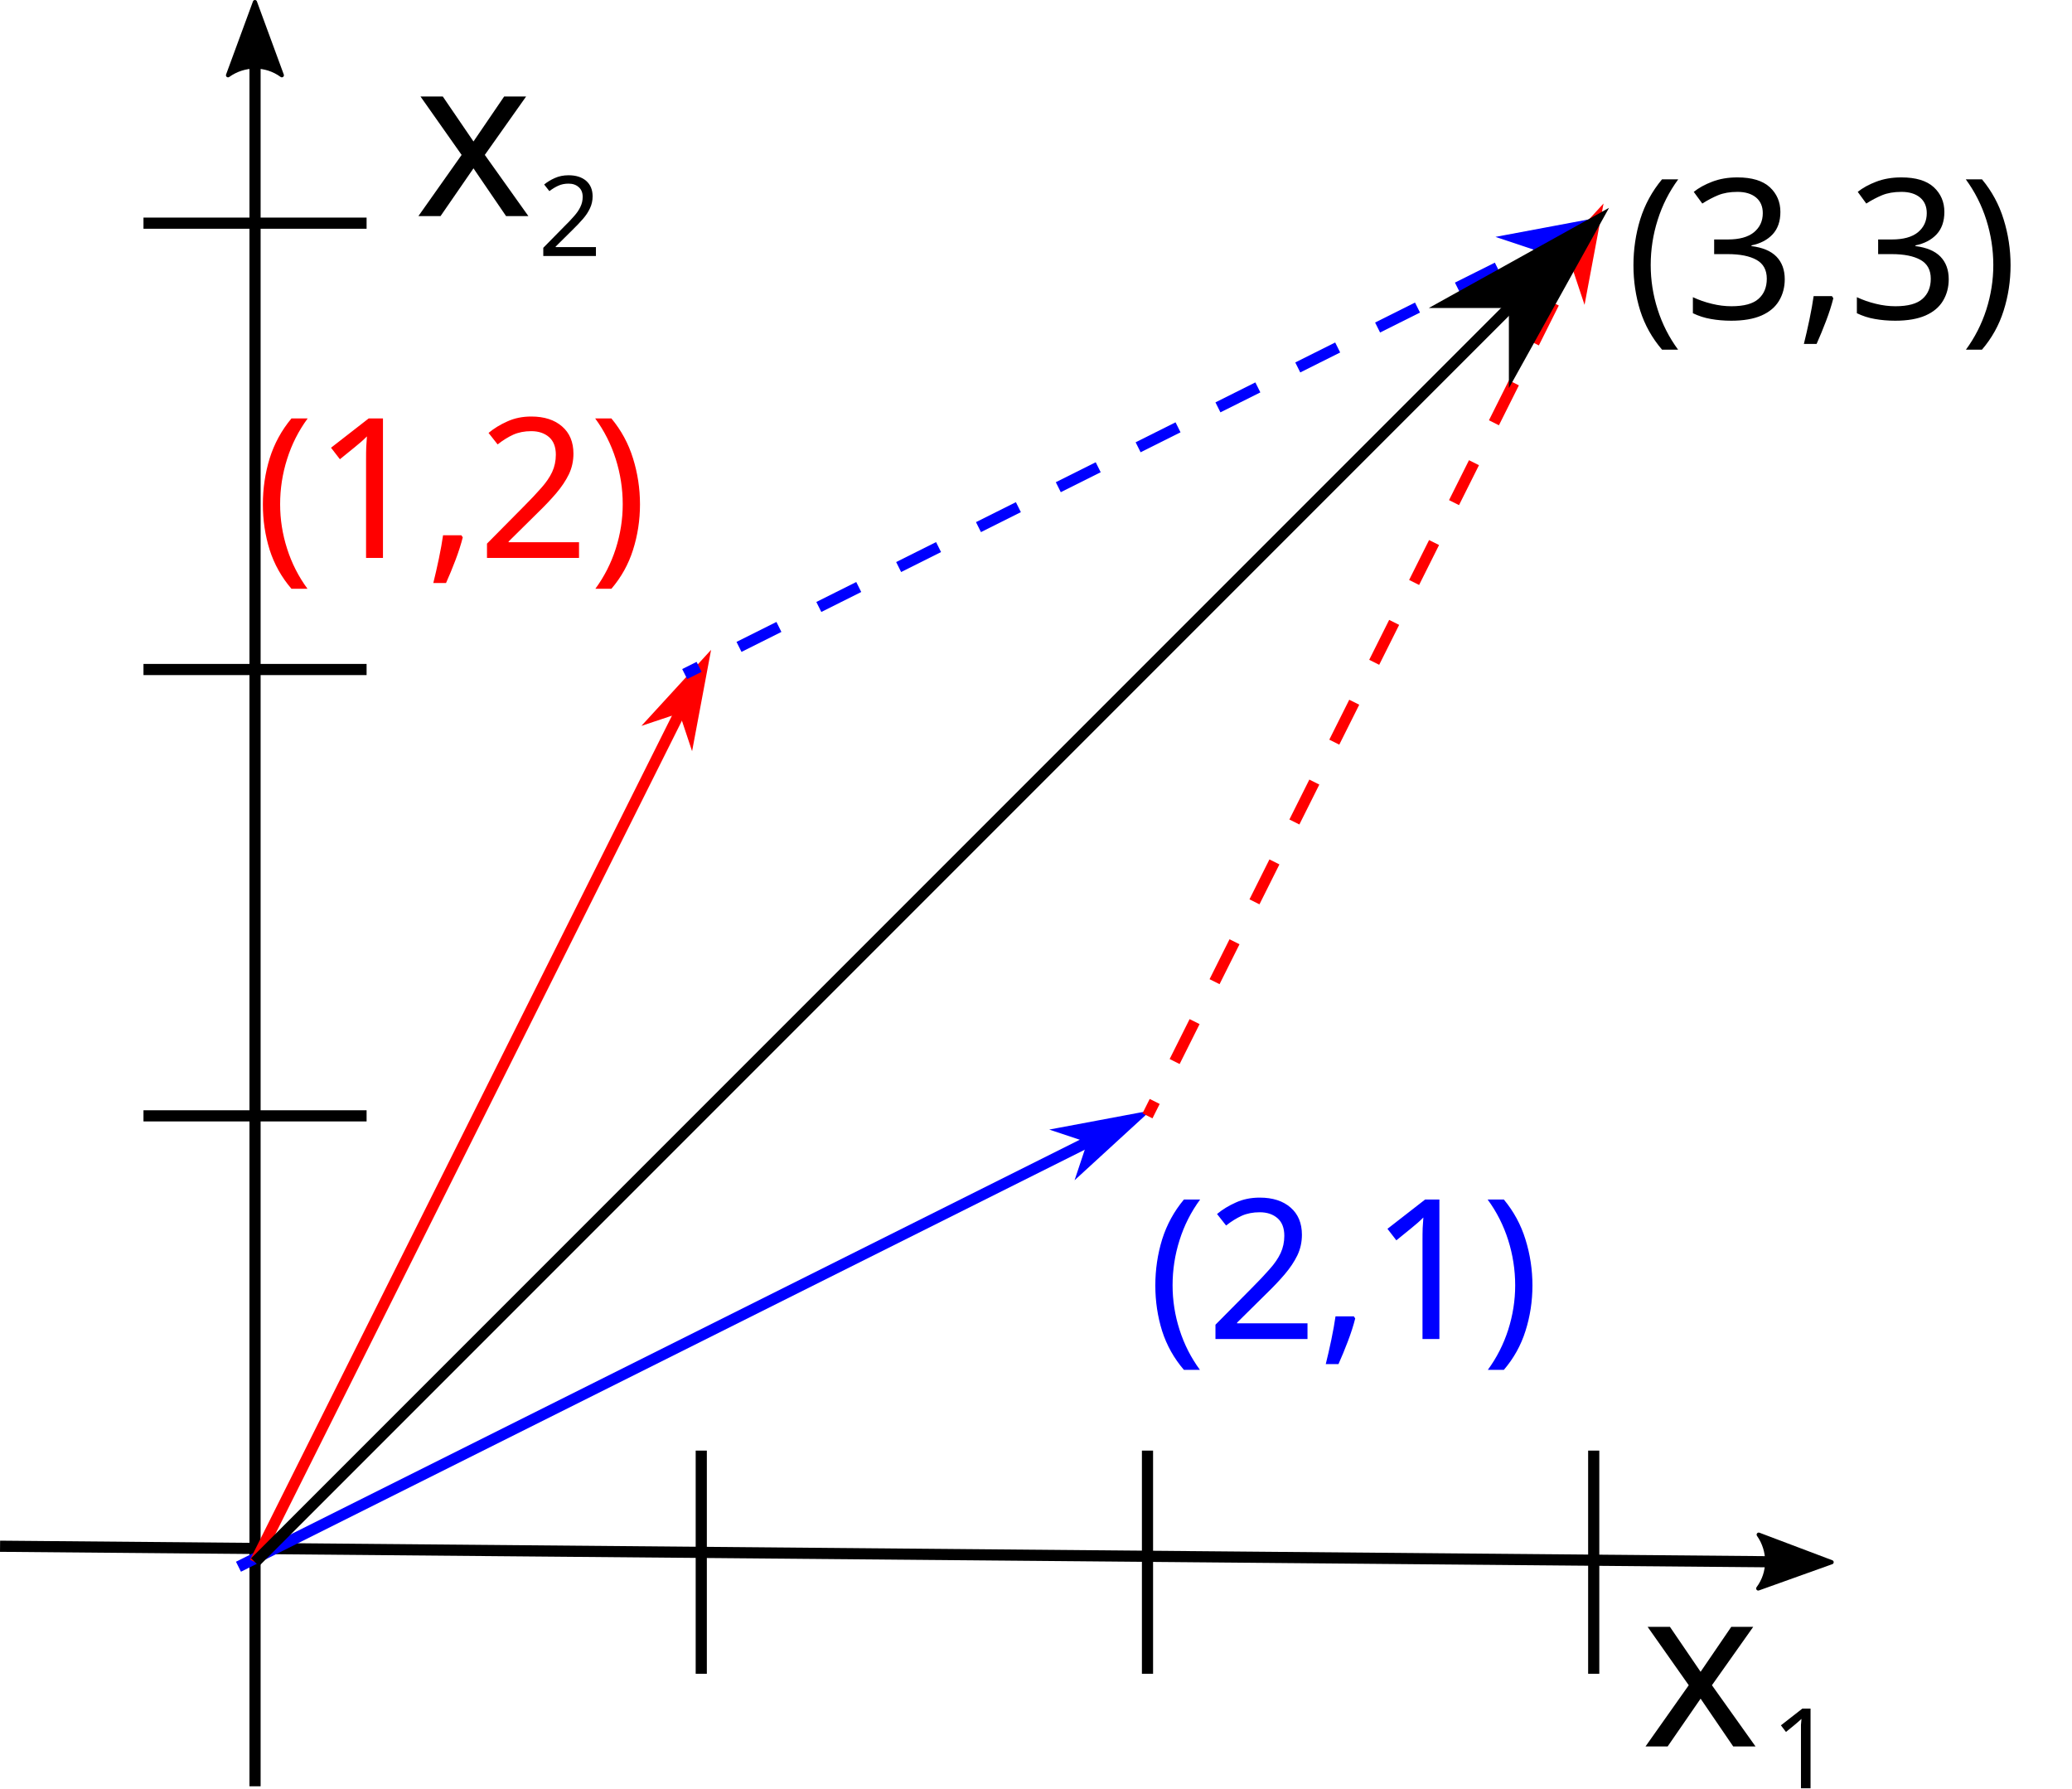
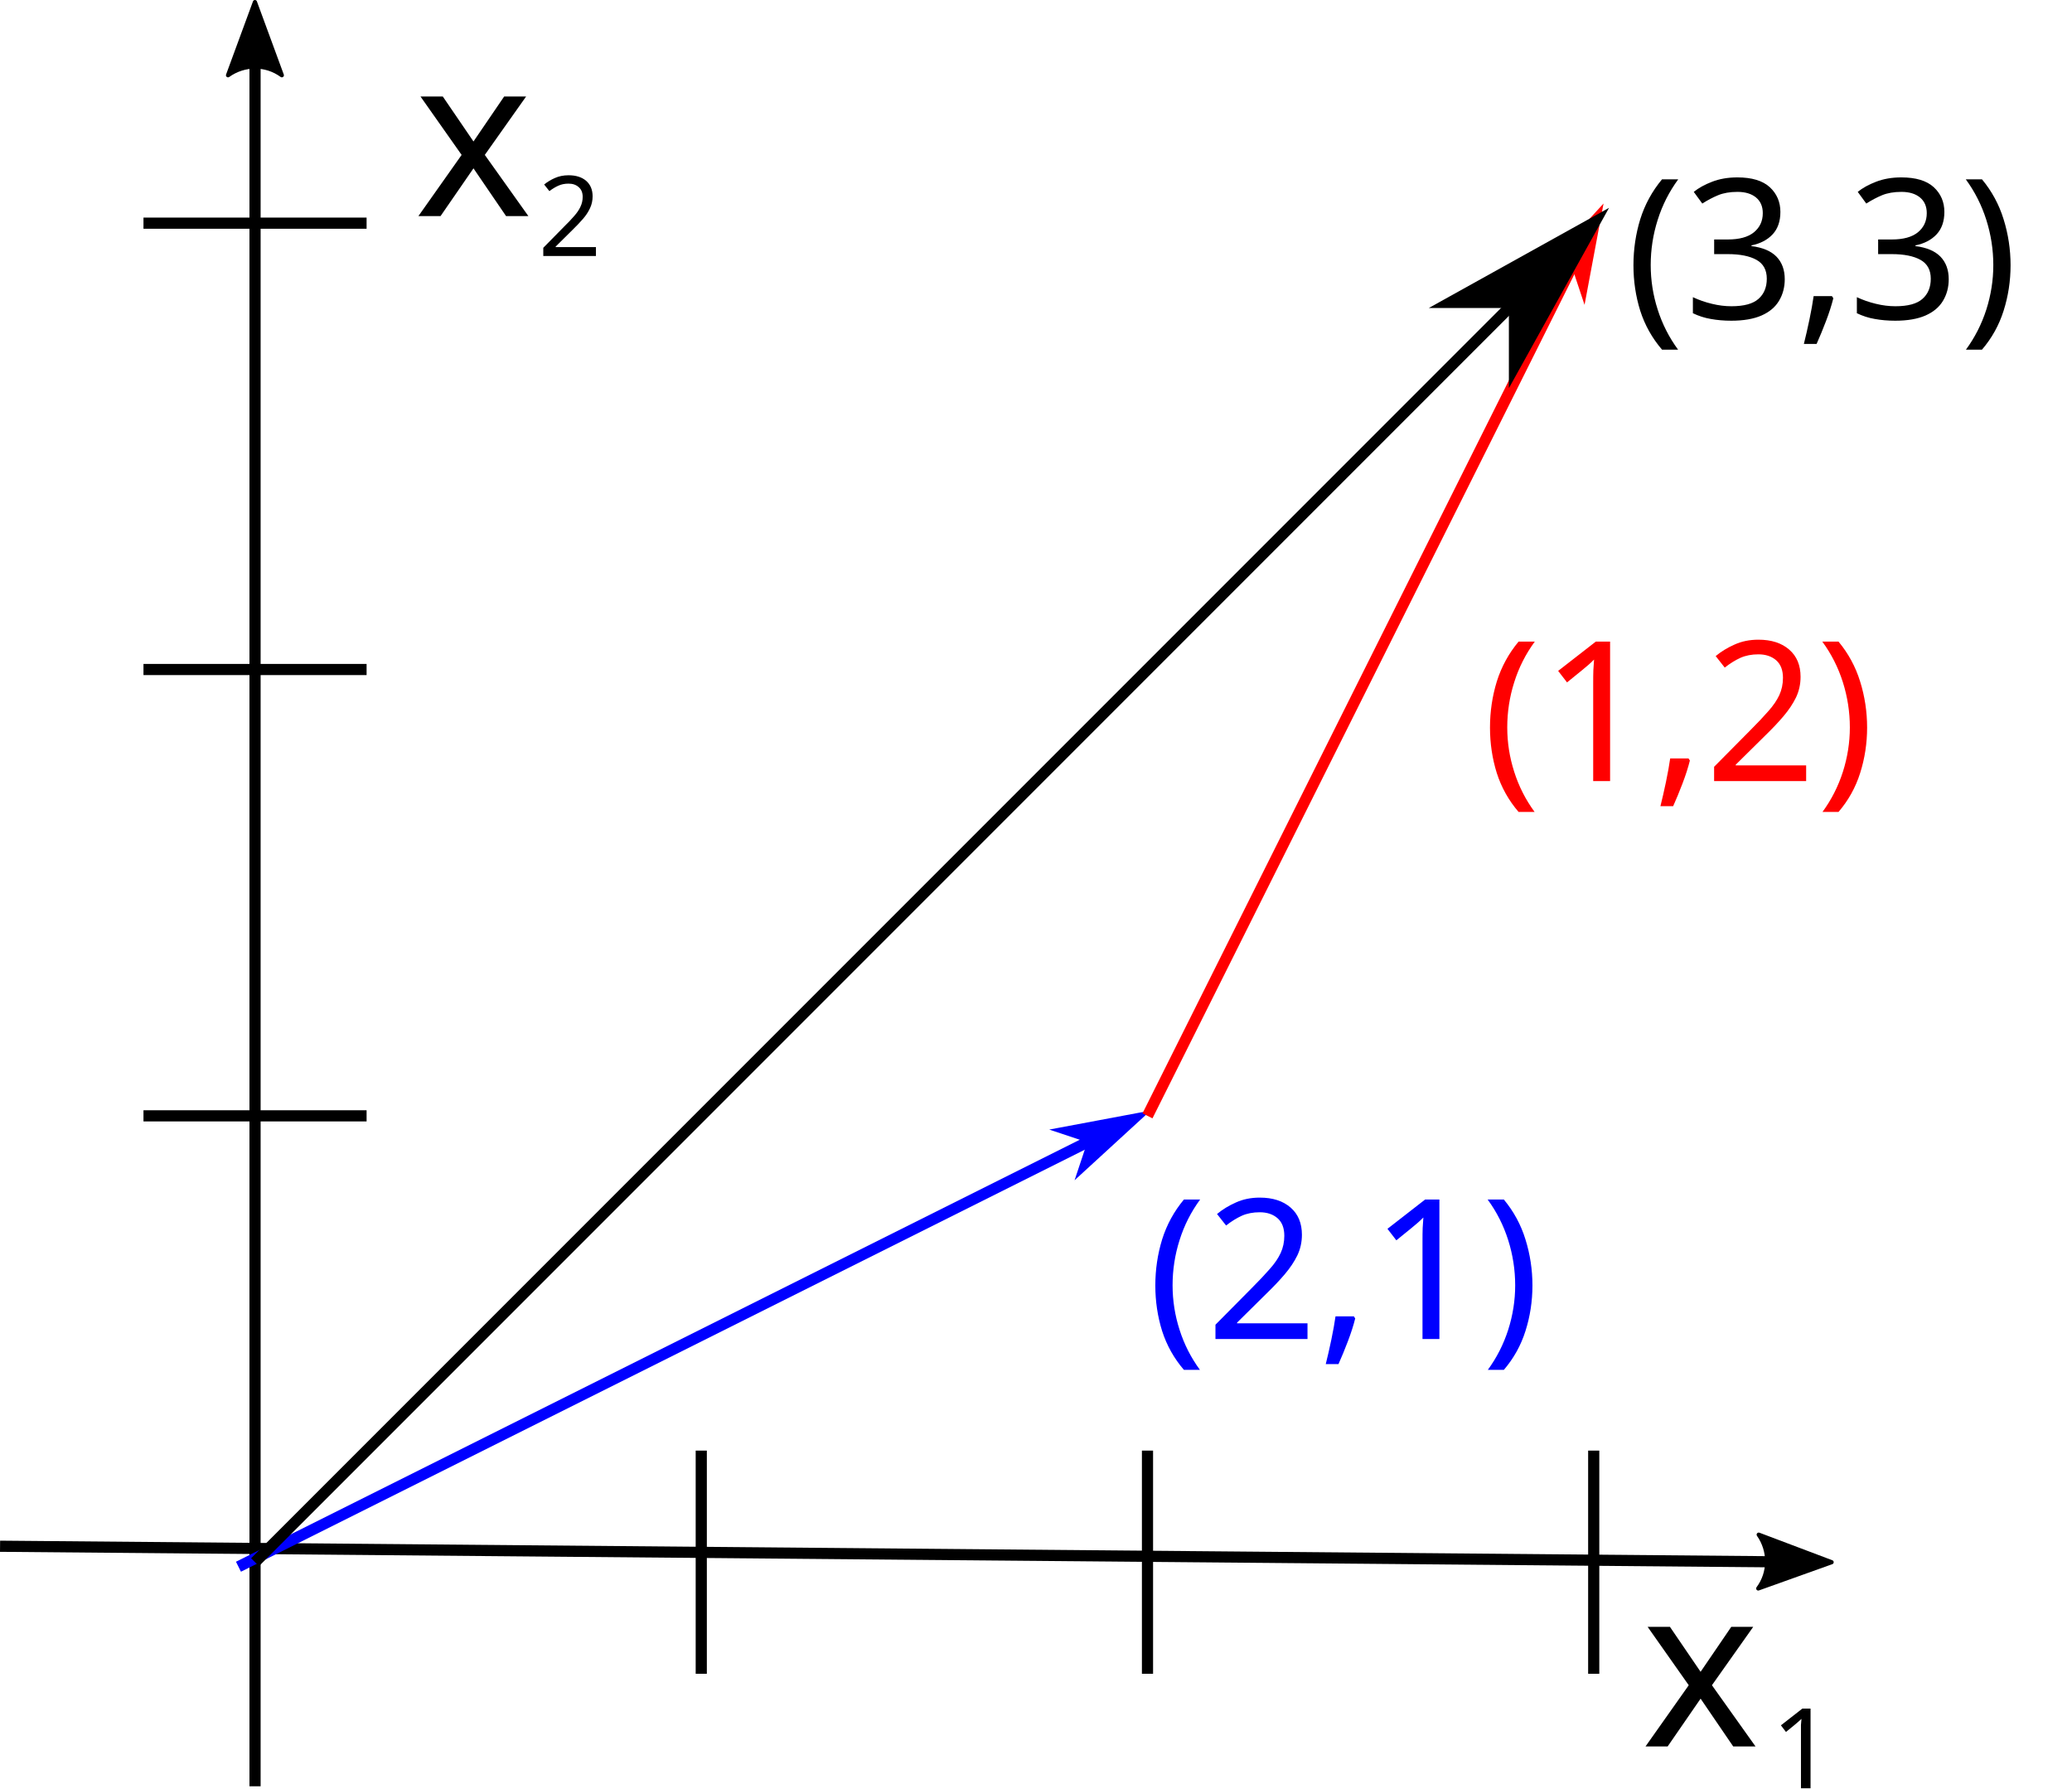
<svg xmlns="http://www.w3.org/2000/svg" width="52.418mm" height="45.229mm" viewBox="0 0 185.735 160.262" id="svg4281" version="1.1">
  <defs id="defs4283">
    <marker orient="auto" refY="0" refX="0" id="marker4700" style="overflow:visible">
      <path id="path4382" d="M 0,0 5,-5 -12.5,0 5,5 0,0 Z" style="fill:#000000;fill-opacity:1;fill-rule:evenodd;stroke:#000000;stroke-width:1pt;stroke-opacity:1" transform="matrix(0.8,0,0,0.8,10,0)" />
    </marker>
    <marker orient="auto" refY="0" refX="0" id="marker4641" style="overflow:visible">
      <path id="path4643" d="M 0,0 5,-5 -12.5,0 5,5 0,0 Z" style="fill:#0000ff;fill-opacity:1;fill-rule:evenodd;stroke:#0000ff;stroke-width:1pt;stroke-opacity:1" transform="matrix(0.4,0,0,0.4,4,0)" />
    </marker>
    <marker orient="auto" refY="0" refX="0" id="marker4638" style="overflow:visible">
      <path id="path4388" d="M 0,0 5,-5 -12.5,0 5,5 0,0 Z" style="fill:#ff0000;fill-opacity:1;fill-rule:evenodd;stroke:#ff0000;stroke-width:1pt;stroke-opacity:1" transform="matrix(0.4,0,0,0.4,4,0)" />
    </marker>
    <marker orient="auto" refY="0" refX="0" id="marker5572" style="overflow:visible">
      <path id="path5574" style="fill:#000000;fill-opacity:1;fill-rule:evenodd;stroke:#000000;stroke-width:0.625;stroke-linejoin:round;stroke-opacity:1" d="M 8.719,4.034 -2.207,0.016 8.719,-4.002 c -1.745,2.372 -1.735,5.617 -6e-7,8.035 z" transform="scale(0.6,0.6)" />
    </marker>
    <marker orient="auto" refY="0" refX="0" id="marker5466" style="overflow:visible">
      <path id="path5468" style="fill:#0000ff;fill-opacity:1;fill-rule:evenodd;stroke:#0000ff;stroke-width:0.625;stroke-linejoin:round;stroke-opacity:1" d="M 8.719,4.034 -2.207,0.016 8.719,-4.002 c -1.745,2.372 -1.735,5.617 -6e-7,8.035 z" transform="scale(0.6,0.6)" />
    </marker>
    <marker orient="auto" refY="0" refX="0" id="marker5364" style="overflow:visible">
      <path id="path5366" style="fill:#0000ff;fill-opacity:1;fill-rule:evenodd;stroke:#0000ff;stroke-width:0.625;stroke-linejoin:round;stroke-opacity:1" d="M 8.719,4.034 -2.207,0.016 8.719,-4.002 c -1.745,2.372 -1.735,5.617 -6e-7,8.035 z" transform="scale(0.6,0.6)" />
    </marker>
    <marker orient="auto" refY="0" refX="0" id="marker5266" style="overflow:visible">
      <path id="path5268" style="fill:#000000;fill-opacity:1;fill-rule:evenodd;stroke:#000000;stroke-width:0.625;stroke-linejoin:round;stroke-opacity:1" d="M 8.719,4.034 -2.207,0.016 8.719,-4.002 c -1.745,2.372 -1.735,5.617 -6e-7,8.035 z" transform="scale(0.6,0.6)" />
    </marker>
    <marker orient="auto" refY="0" refX="0" id="marker5172" style="overflow:visible">
      <path id="path5174" style="fill:#000000;fill-opacity:1;fill-rule:evenodd;stroke:#000000;stroke-width:0.625;stroke-linejoin:round;stroke-opacity:1" d="M 8.719,4.034 -2.207,0.016 8.719,-4.002 c -1.745,2.372 -1.735,5.617 -6e-7,8.035 z" transform="scale(0.6,0.6)" />
    </marker>
    <marker orient="auto" refY="0" refX="0" id="marker5082" style="overflow:visible">
      <path id="path5084" style="fill:#000000;fill-opacity:1;fill-rule:evenodd;stroke:#000000;stroke-width:0.625;stroke-linejoin:round;stroke-opacity:1" d="M 8.719,4.034 -2.207,0.016 8.719,-4.002 c -1.745,2.372 -1.735,5.617 -6e-7,8.035 z" transform="scale(0.6,0.6)" />
    </marker>
    <marker orient="auto" refY="0" refX="0" id="marker4996" style="overflow:visible">
      <path id="path4998" style="fill:#000000;fill-opacity:1;fill-rule:evenodd;stroke:#000000;stroke-width:0.625;stroke-linejoin:round;stroke-opacity:1" d="M 8.719,4.034 -2.207,0.016 8.719,-4.002 c -1.745,2.372 -1.735,5.617 -6e-7,8.035 z" transform="scale(0.6,0.6)" />
    </marker>
    <marker orient="auto" refY="0" refX="0" id="marker4914" style="overflow:visible">
      <path id="path4916" style="fill:#000000;fill-opacity:1;fill-rule:evenodd;stroke:#000000;stroke-width:0.625;stroke-linejoin:round;stroke-opacity:1" d="M 8.719,4.034 -2.207,0.016 8.719,-4.002 c -1.745,2.372 -1.735,5.617 -6e-7,8.035 z" transform="scale(0.6,0.6)" />
    </marker>
    <marker orient="auto" refY="0" refX="0" id="marker4836" style="overflow:visible">
      <path id="path4838" style="fill:#000000;fill-opacity:1;fill-rule:evenodd;stroke:#000000;stroke-width:0.625;stroke-linejoin:round;stroke-opacity:1" d="M 8.719,4.034 -2.207,0.016 8.719,-4.002 c -1.745,2.372 -1.735,5.617 -6e-7,8.035 z" transform="scale(0.6,0.6)" />
    </marker>
    <marker orient="auto" refY="0" refX="0" id="marker4762" style="overflow:visible">
      <path id="path4764" style="fill:#000000;fill-opacity:1;fill-rule:evenodd;stroke:#000000;stroke-width:0.625;stroke-linejoin:round;stroke-opacity:1" d="M 8.719,4.034 -2.207,0.016 8.719,-4.002 c -1.745,2.372 -1.735,5.617 -6e-7,8.035 z" transform="scale(0.6,0.6)" />
    </marker>
    <marker orient="auto" refY="0" refX="0" id="marker4692" style="overflow:visible">
      <path id="path4694" style="fill:#000000;fill-opacity:1;fill-rule:evenodd;stroke:#000000;stroke-width:0.625;stroke-linejoin:round;stroke-opacity:1" d="M 8.719,4.034 -2.207,0.016 8.719,-4.002 c -1.745,2.372 -1.735,5.617 -6e-7,8.035 z" transform="scale(0.6,0.6)" />
    </marker>
    <marker orient="auto" refY="0" refX="0" id="marker4626" style="overflow:visible">
      <path id="path4628" style="fill:#000000;fill-opacity:1;fill-rule:evenodd;stroke:#000000;stroke-width:0.625;stroke-linejoin:round;stroke-opacity:1" d="M 8.719,4.034 -2.207,0.016 8.719,-4.002 c -1.745,2.372 -1.735,5.617 -6e-7,8.035 z" transform="scale(0.6,0.6)" />
    </marker>
    <marker orient="auto" refY="0" refX="0" id="marker4564" style="overflow:visible">
      <path id="path4566" style="fill:#000000;fill-opacity:1;fill-rule:evenodd;stroke:#000000;stroke-width:0.625;stroke-linejoin:round;stroke-opacity:1" d="M 8.719,4.034 -2.207,0.016 8.719,-4.002 c -1.745,2.372 -1.735,5.617 -6e-7,8.035 z" transform="scale(0.6,0.6)" />
    </marker>
    <marker orient="auto" refY="0" refX="0" id="marker4506" style="overflow:visible">
      <path id="path4508" style="fill:#000000;fill-opacity:1;fill-rule:evenodd;stroke:#000000;stroke-width:0.625;stroke-linejoin:round;stroke-opacity:1" d="M 8.719,4.034 -2.207,0.016 8.719,-4.002 c -1.745,2.372 -1.735,5.617 -6e-7,8.035 z" transform="scale(0.6,0.6)" />
    </marker>
    <marker orient="auto" refY="0" refX="0" id="marker4452" style="overflow:visible">
      <path id="path4454" style="fill:#000000;fill-opacity:1;fill-rule:evenodd;stroke:#000000;stroke-width:0.625;stroke-linejoin:round;stroke-opacity:1" d="M 8.719,4.034 -2.207,0.016 8.719,-4.002 c -1.745,2.372 -1.735,5.617 -6e-7,8.035 z" transform="scale(0.6,0.6)" />
    </marker>
    <marker orient="auto" refY="0" refX="0" id="marker4402" style="overflow:visible">
      <path id="path4404" style="fill:#000000;fill-opacity:1;fill-rule:evenodd;stroke:#000000;stroke-width:0.625;stroke-linejoin:round;stroke-opacity:1" d="M 8.719,4.034 -2.207,0.016 8.719,-4.002 c -1.745,2.372 -1.735,5.617 -6e-7,8.035 z" transform="scale(0.6,0.6)" />
    </marker>
    <marker orient="auto" refY="0" refX="0" id="marker4356" style="overflow:visible">
      <path id="path4358" style="fill:#000000;fill-opacity:1;fill-rule:evenodd;stroke:#000000;stroke-width:0.625;stroke-linejoin:round;stroke-opacity:1" d="M 8.719,4.034 -2.207,0.016 8.719,-4.002 c -1.745,2.372 -1.735,5.617 -6e-7,8.035 z" transform="scale(0.6,0.6)" />
    </marker>
    <marker orient="auto" refY="0" refX="0" id="marker4314" style="overflow:visible">
      <path id="path4316" style="fill:#000000;fill-opacity:1;fill-rule:evenodd;stroke:#000000;stroke-width:0.625;stroke-linejoin:round;stroke-opacity:1" d="M 8.719,4.034 -2.207,0.016 8.719,-4.002 c -1.745,2.372 -1.735,5.617 -6e-7,8.035 z" transform="scale(0.6,0.6)" />
    </marker>
    <marker orient="auto" refY="0" refX="0" id="marker4304" style="overflow:visible">
      <path id="path4306" style="fill:#000000;fill-opacity:1;fill-rule:evenodd;stroke:#000000;stroke-width:0.625;stroke-linejoin:round;stroke-opacity:1" d="M 8.719,4.034 -2.207,0.016 8.719,-4.002 c -1.745,2.372 -1.735,5.617 -6e-7,8.035 z" transform="scale(0.6,0.6)" />
    </marker>
    <marker style="overflow:visible" id="marker7072" refX="0" refY="0" orient="auto">
      <path transform="scale(0.6,0.6)" d="M 8.719,4.034 -2.207,0.016 8.719,-4.002 c -1.745,2.372 -1.735,5.617 -6e-7,8.035 z" style="fill:#000000;fill-opacity:1;fill-rule:evenodd;stroke:#000000;stroke-width:0.625;stroke-linejoin:round;stroke-opacity:1" id="path7074" />
    </marker>
    <marker orient="auto" refY="0" refX="0" id="Arrow1Sstart" style="overflow:visible">
      <path id="path5045" d="M 0,0 5,-5 -12.5,0 5,5 0,0 Z" style="fill:#000000;fill-opacity:1;fill-rule:evenodd;stroke:#000000;stroke-width:1pt;stroke-opacity:1" transform="matrix(0.2,0,0,0.2,1.2,0)" />
    </marker>
    <marker orient="auto" refY="0" refX="0" id="SquareL" style="overflow:visible">
      <path id="path5103" d="M -5,-5 -5,5 5,5 5,-5 -5,-5 Z" style="fill:#000000;fill-opacity:1;fill-rule:evenodd;stroke:#000000;stroke-width:1pt;stroke-opacity:1" transform="scale(0.8,0.8)" />
    </marker>
    <marker orient="auto" refY="0" refX="0" id="Arrow1Mstart" style="overflow:visible">
      <path id="path5039" d="M 0,0 5,-5 -12.5,0 5,5 0,0 Z" style="fill:#0000ff;fill-opacity:1;fill-rule:evenodd;stroke:#0000ff;stroke-width:1pt;stroke-opacity:1" transform="matrix(0.4,0,0,0.4,4,0)" />
    </marker>
    <marker orient="auto" refY="0" refX="0" id="Arrow1Lstart" style="overflow:visible">
      <path id="path5033" d="M 0,0 5,-5 -12.5,0 5,5 0,0 Z" style="fill:#0000ff;fill-opacity:1;fill-rule:evenodd;stroke:#0000ff;stroke-width:1pt;stroke-opacity:1" transform="matrix(0.8,0,0,0.8,10,0)" />
    </marker>
    <marker orient="auto" refY="0" refX="0" id="Arrow1Mstart-2" style="overflow:visible">
      <path id="path5039-2" d="M 0,0 5,-5 -12.5,0 5,5 0,0 Z" style="fill:#0000ff;fill-opacity:1;fill-rule:evenodd;stroke:#0000ff;stroke-width:1pt;stroke-opacity:1" transform="matrix(0.4,0,0,0.4,4,0)" />
    </marker>
    <marker orient="auto" refY="0" refX="0" id="marker4641-3" style="overflow:visible">
      <path id="path4643-6" d="M 0,0 5,-5 -12.5,0 5,5 0,0 Z" style="fill:#0000ff;fill-opacity:1;fill-rule:evenodd;stroke:#0000ff;stroke-width:1pt;stroke-opacity:1" transform="matrix(0.4,0,0,0.4,4,0)" />
    </marker>
    <marker orient="auto" refY="0" refX="0" id="marker4638-5" style="overflow:visible">
      <path id="path4388-3" d="M 0,0 5,-5 -12.5,0 5,5 0,0 Z" style="fill:#ff0000;fill-opacity:1;fill-rule:evenodd;stroke:#ff0000;stroke-width:1pt;stroke-opacity:1" transform="matrix(0.4,0,0,0.4,4,0)" />
    </marker>
  </defs>
  <g id="layer1" transform="translate(-72.96349,6.319968)">
    <path style="fill:none;fill-rule:evenodd;stroke:#000000;stroke-width:1px;stroke-linecap:butt;stroke-linejoin:miter;stroke-opacity:1;marker-start:url(#marker5572)" d="m 95.825,-4.808 0,158.571" id="path4821" />
    <path style="fill:none;fill-rule:evenodd;stroke:#000000;stroke-width:1px;stroke-linecap:butt;stroke-linejoin:miter;stroke-opacity:1;marker-start:url(#marker7072)" d="M 235.825,133.68 72.968,132.251" id="path4823" />
    <path style="fill:none;fill-rule:evenodd;stroke:#000000;stroke-width:1px;stroke-linecap:butt;stroke-linejoin:miter;stroke-opacity:1" d="m 135.825,123.68 0,20" id="path4827" />
    <path style="fill:none;fill-rule:evenodd;stroke:#000000;stroke-width:1px;stroke-linecap:butt;stroke-linejoin:miter;stroke-opacity:1" d="m 175.825,123.68 0,20" id="path4827-6" />
    <path style="fill:none;fill-rule:evenodd;stroke:#000000;stroke-width:1px;stroke-linecap:butt;stroke-linejoin:miter;stroke-opacity:1" d="m 215.825,123.68 0,20" id="path4827-7" />
    <path style="fill:none;fill-rule:evenodd;stroke:#000000;stroke-width:1px;stroke-linecap:butt;stroke-linejoin:miter;stroke-opacity:1" d="m 105.825,93.68 -20,0" id="path4827-9-6" />
    <path style="fill:none;fill-rule:evenodd;stroke:#000000;stroke-width:1px;stroke-linecap:butt;stroke-linejoin:miter;stroke-opacity:1" d="m 105.825,53.68 -20,0" id="path4827-9-6-0" />
    <path style="fill:none;fill-rule:evenodd;stroke:#000000;stroke-width:1px;stroke-linecap:butt;stroke-linejoin:miter;stroke-opacity:1" d="m 105.825,13.68 -20,0" id="path4827-9-6-2" />
    <text xml:space="preserve" style="font-style:normal;font-weight:normal;font-size:20px;line-height:125%;font-family:sans-serif;letter-spacing:0px;word-spacing:0px;fill:#000000;fill-opacity:1;stroke:none;stroke-width:1px;stroke-linecap:butt;stroke-linejoin:miter;stroke-opacity:1" x="220.109" y="150.192" id="text4222">
      <tspan id="tspan4224" x="220.109" y="150.192">x</tspan>
    </text>
    <text xml:space="preserve" style="font-style:normal;font-weight:normal;font-size:20px;line-height:125%;font-family:sans-serif;letter-spacing:0px;word-spacing:0px;fill:#000000;fill-opacity:1;stroke:none;stroke-width:1px;stroke-linecap:butt;stroke-linejoin:miter;stroke-opacity:1" x="110.109" y="13.049" id="text4226">
      <tspan id="tspan4228" x="110.109" y="13.049">x</tspan>
    </text>
    <text xml:space="preserve" style="font-style:normal;font-weight:normal;font-size:20px;line-height:125%;font-family:sans-serif;letter-spacing:0px;word-spacing:0px;fill:#000000;fill-opacity:1;stroke:none;stroke-width:1px;stroke-linecap:butt;stroke-linejoin:miter;stroke-opacity:1" x="231.716" y="153.942" id="text4230">
      <tspan id="tspan4232" x="231.716" y="153.942" style="font-size:10px">1</tspan>
    </text>
    <text xml:space="preserve" style="font-style:normal;font-weight:normal;font-size:20px;line-height:125%;font-family:sans-serif;letter-spacing:0px;word-spacing:0px;fill:#000000;fill-opacity:1;stroke:none;stroke-width:1px;stroke-linecap:butt;stroke-linejoin:miter;stroke-opacity:1" x="121.18" y="16.62" id="text4234">
      <tspan id="tspan4236" x="121.18" y="16.62" style="font-size:10px">2</tspan>
    </text>
    <path style="fill:none;fill-rule:evenodd;stroke:#0000ff;stroke-width:1px;stroke-linecap:butt;stroke-linejoin:miter;stroke-opacity:1;marker-start:url(#marker4641)" d="M 174.34,94.087 94.34,134.087" id="path4374" />
-     <path style="fill:none;fill-rule:evenodd;stroke:#ff0000;stroke-width:1px;stroke-linecap:butt;stroke-linejoin:miter;stroke-opacity:1;marker-start:url(#marker4638)" d="M 135.825,53.68 95.825,133.68" id="path4376" />
-     <path style="fill:none;fill-rule:evenodd;stroke:#0000ff;stroke-width:1;stroke-linecap:butt;stroke-linejoin:miter;stroke-miterlimit:4;stroke-dasharray:4, 4;stroke-dashoffset:0;stroke-opacity:1;marker-start:url(#marker4641-3)" d="m 214.34,14.087 -80,40" id="path4374-7" />
-     <path style="fill:none;fill-rule:evenodd;stroke:#ff0000;stroke-width:1;stroke-linecap:butt;stroke-linejoin:miter;stroke-miterlimit:4;stroke-dasharray:4, 4;stroke-dashoffset:0;stroke-opacity:1;marker-start:url(#marker4638-5)" d="m 215.825,13.68 -40,80" id="path4376-5" />
+     <path style="fill:none;fill-rule:evenodd;stroke:#ff0000;stroke-width:1;stroke-linecap:butt;stroke-linejoin:miter;stroke-miterlimit:4;stroke-dasharray:none;stroke-dashoffset:0;stroke-opacity:1;marker-start:url(#marker4638-5)" d="m 215.825,13.68 -40,80" id="path4376-5" />
    <path style="fill:none;fill-rule:evenodd;stroke:#000000;stroke-width:1px;stroke-linecap:butt;stroke-linejoin:miter;stroke-opacity:1;marker-start:url(#marker4700)" d="m 215.825,13.68 -120,120" id="path4698" />
    <text xml:space="preserve" style="font-style:normal;font-weight:normal;font-size:17.5px;line-height:125%;font-family:sans-serif;letter-spacing:0px;word-spacing:0px;fill:#000000;fill-opacity:1;stroke:none;stroke-width:1px;stroke-linecap:butt;stroke-linejoin:miter;stroke-opacity:1" x="218.682" y="22.251" id="text4711">
      <tspan id="tspan4713" x="218.682" y="22.251">(3,3)</tspan>
    </text>
    <text xml:space="preserve" style="font-style:normal;font-weight:normal;font-size:17.5px;line-height:125%;font-family:sans-serif;letter-spacing:0px;word-spacing:0px;fill:#0000ff;fill-opacity:1;stroke:none;stroke-width:1px;stroke-linecap:butt;stroke-linejoin:miter;stroke-opacity:1" x="175.825" y="113.68" id="text4715">
      <tspan id="tspan4717" x="175.825" y="113.68">(2,1)</tspan>
    </text>
-     <text xml:space="preserve" style="font-style:normal;font-weight:normal;font-size:17.5px;line-height:125%;font-family:sans-serif;letter-spacing:0px;word-spacing:0px;fill:#ff0000;fill-opacity:1;stroke:none;stroke-width:1px;stroke-linecap:butt;stroke-linejoin:miter;stroke-opacity:1" x="95.825" y="43.68" id="text4719">
-       <tspan id="tspan4721" x="95.825" y="43.68">(1,2)</tspan>
+     <text xml:space="preserve" style="font-style:normal;font-weight:normal;font-size:17.5px;line-height:125%;font-family:sans-serif;letter-spacing:0px;word-spacing:0px;fill:#ff0000;fill-opacity:1;stroke:none;stroke-width:1px;stroke-linecap:butt;stroke-linejoin:miter;stroke-opacity:1" x="205.825" y="63.68" id="text4719">
+       <tspan id="tspan4721" x="205.825" y="63.68">(1,2)</tspan>
    </text>
  </g>
</svg>
